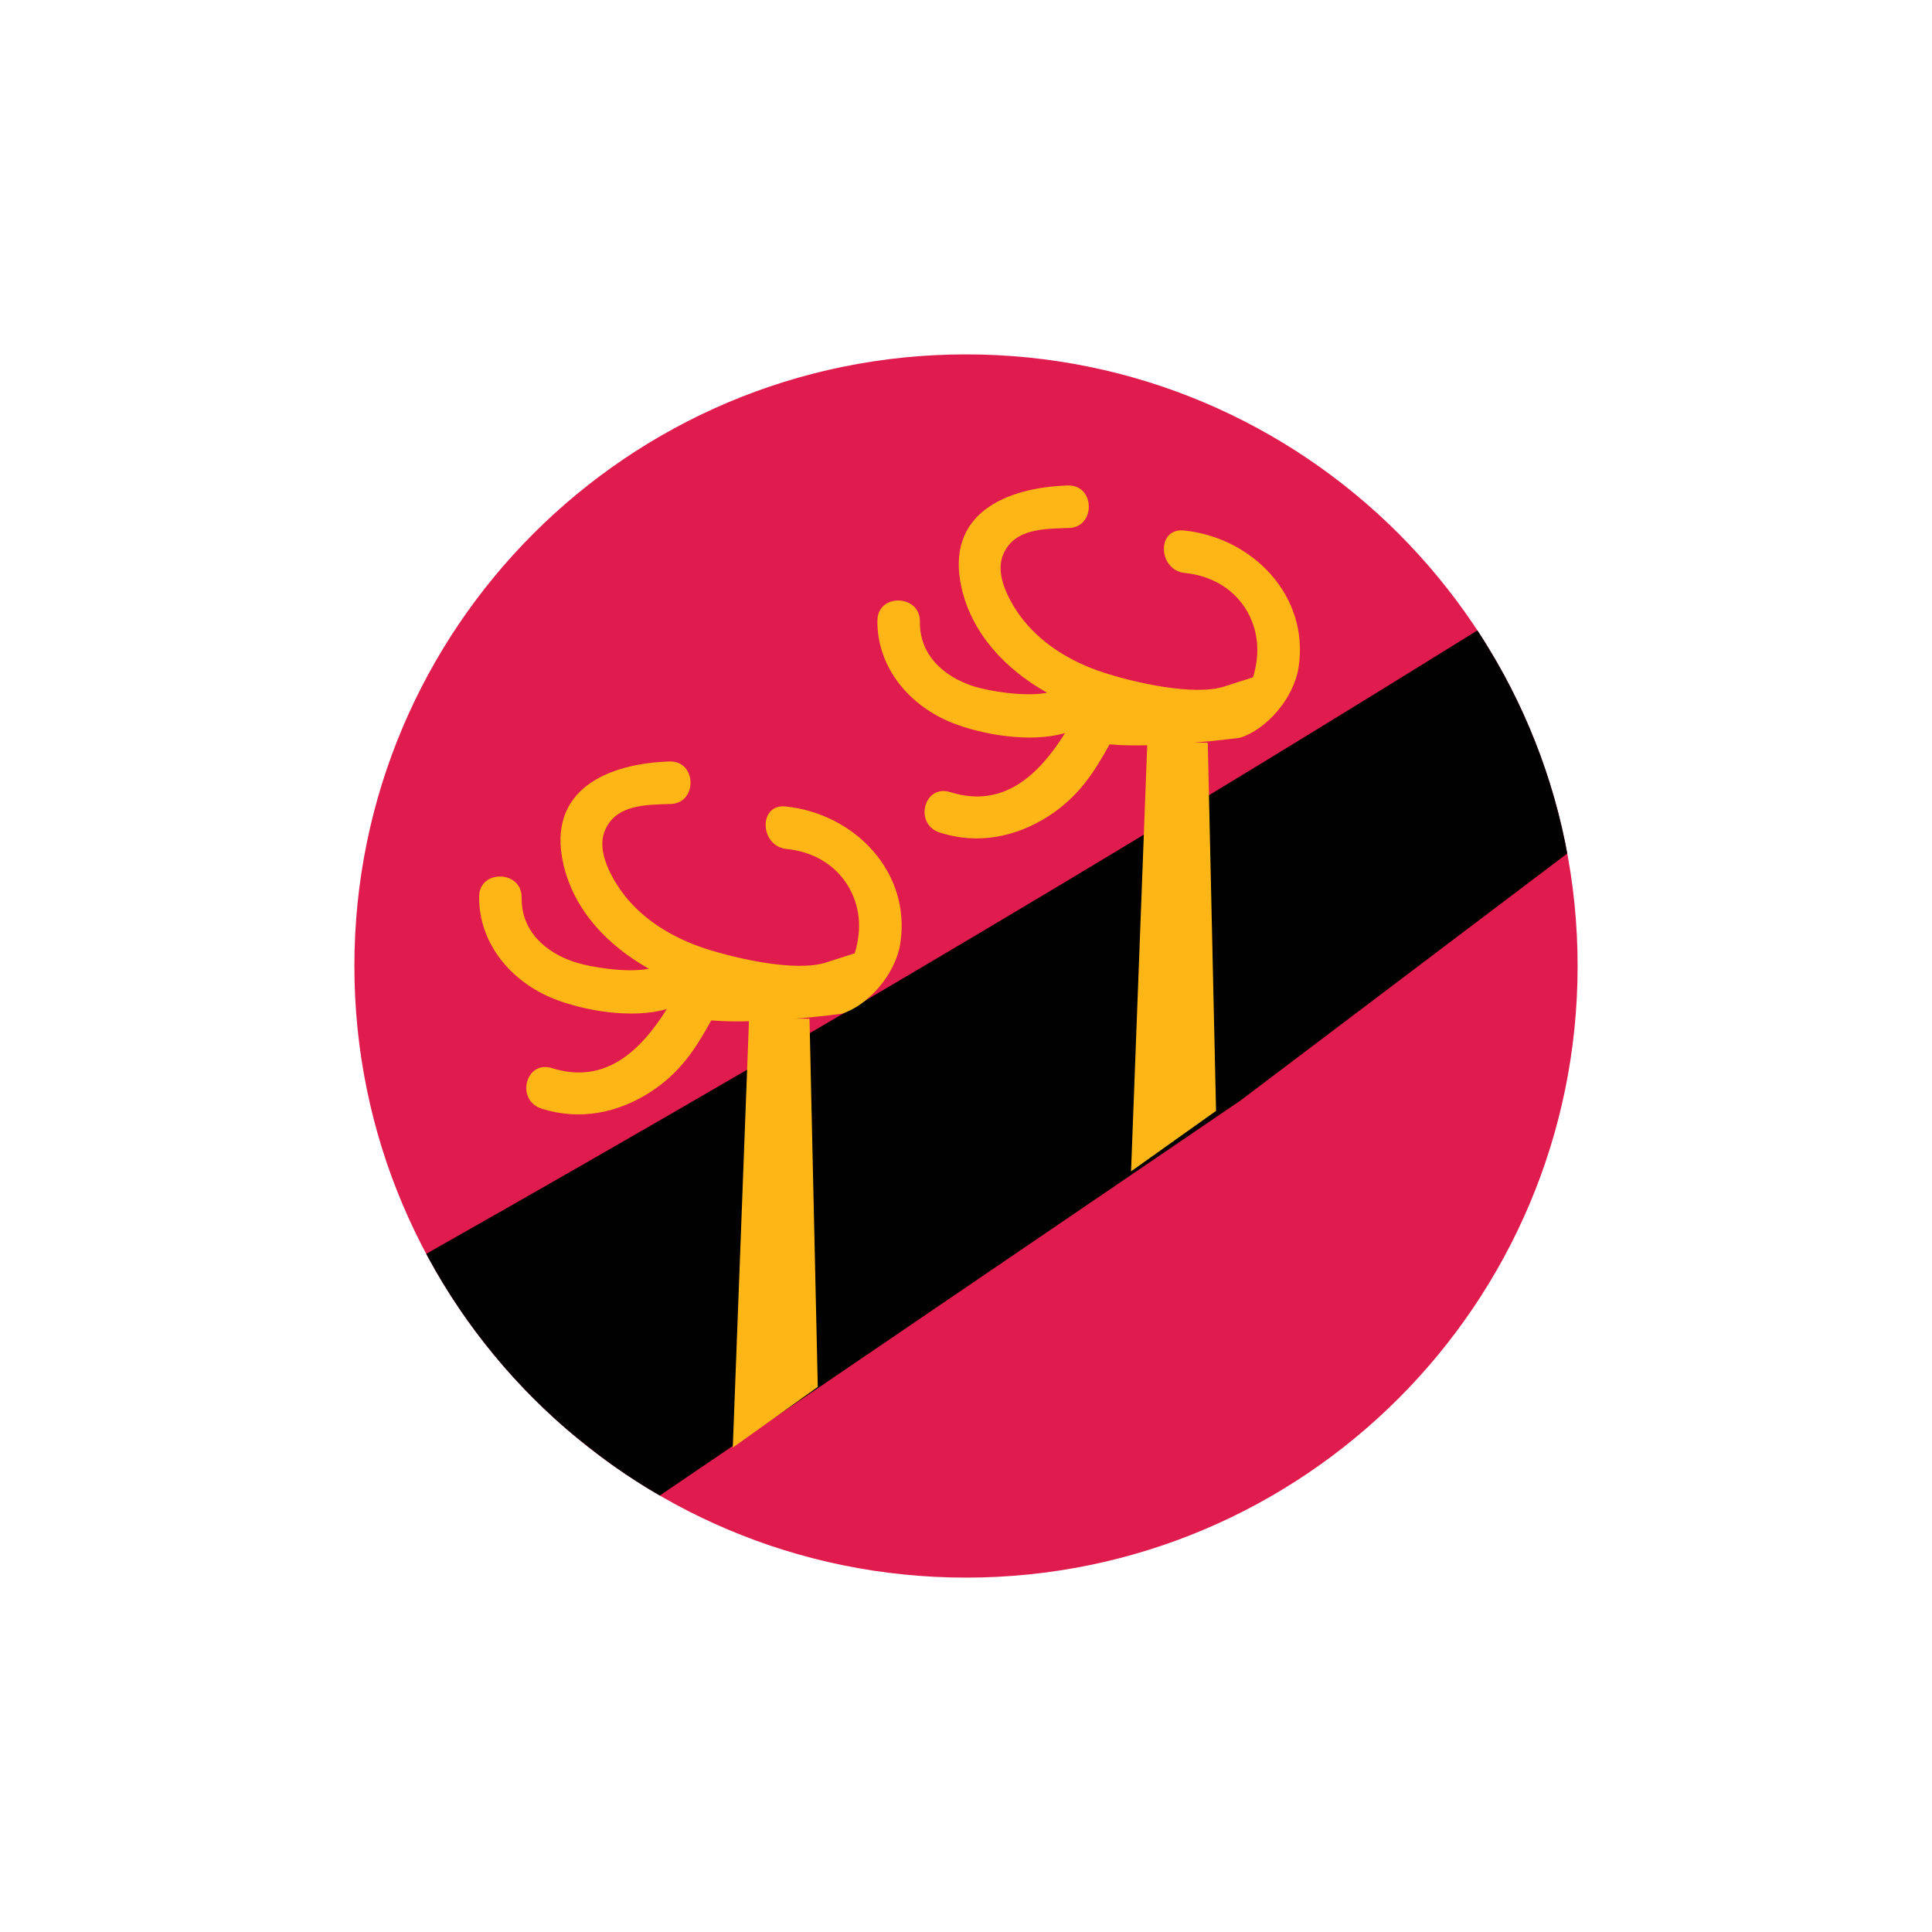
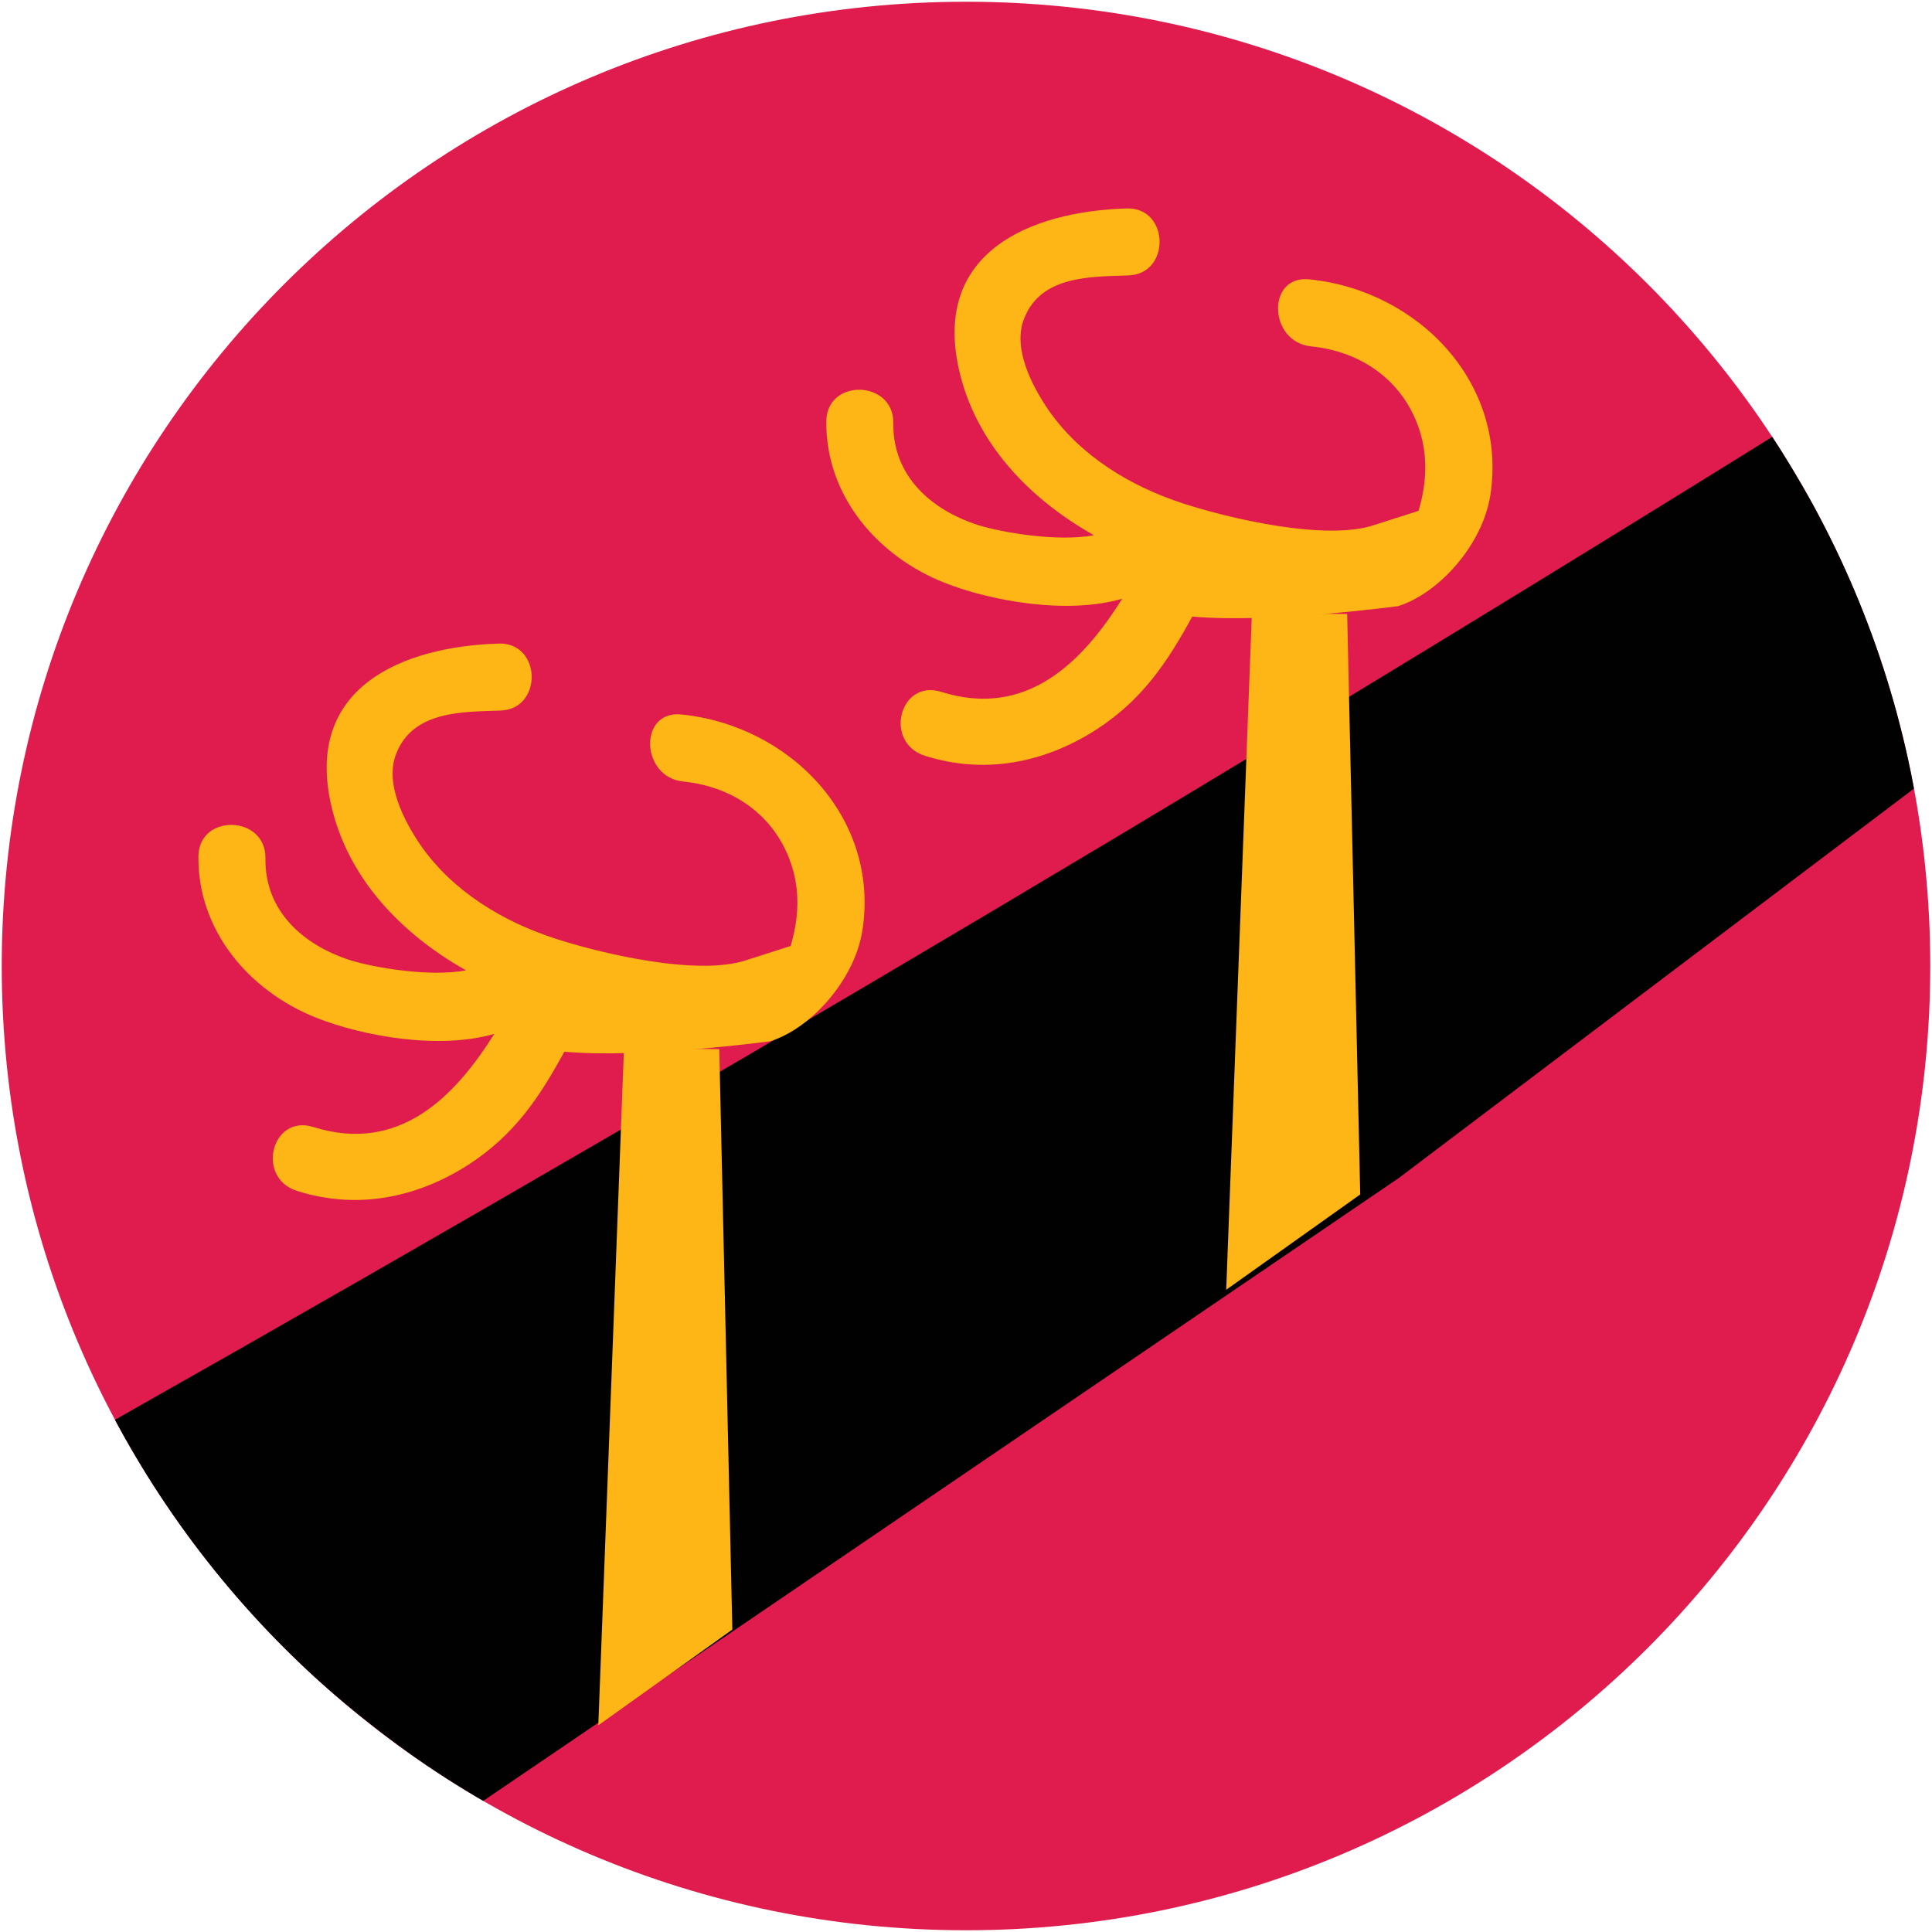
- <svg xmlns="http://www.w3.org/2000/svg" id="b6b2bf13-7d0d-497d-9eb8-1a9307121cc0" data-name="e73e879e-5b35-4b39-89ff-131efe4008b3" viewBox="0 0 700 700">
+ <svg xmlns="http://www.w3.org/2000/svg" id="b6b2bf13-7d0d-497d-9eb8-1a9307121cc0" data-name="e73e879e-5b35-4b39-89ff-131efe4008b3" viewBox="128 128 444 444">
  <defs>
    <clipPath id="a60a2fcc-f452-4c5a-9f75-1a3b178da58f">
      <circle cx="350" cy="350" r="221.6" style="fill:none" />
    </clipPath>
  </defs>
  <g style="clip-path:url(#a60a2fcc-f452-4c5a-9f75-1a3b178da58f)">
    <circle cx="350" cy="350" r="221.6" style="fill:#df1c4d" />
  </g>
  <g style="clip-path:url(#a60a2fcc-f452-4c5a-9f75-1a3b178da58f)">
    <path d="M154.4,454.3a201.08,201.08,0,0,0,13.1,21.8,223,223,0,0,0,23.6,28.4,217.89,217.89,0,0,0,22,19.7A223.47,223.47,0,0,0,239,541.9c24.2-16.4,81.1-55.1,105.3-71.6q52.65-35.85,105.2-71.6l118.4-89.5c-.9-4.9-2.2-11-4.1-17.9a205.11,205.11,0,0,0-8.4-24.8,212.47,212.47,0,0,0-10.9-22.8c-3.4-6.1-6.6-11.3-9.2-15.3q-74.85,46.5-150.6,91.9Q270.4,388.7,154.4,454.3Z" style="fill:#010101" />
  </g>
  <g style="clip-path:url(#a60a2fcc-f452-4c5a-9f75-1a3b178da58f)">
    <path d="M299.7,348.6c-11.3,3.9-34-1.6-44.1-4.9-12-3.9-23.5-10.8-30.9-21.4-3.9-5.7-8.4-14.4-5.6-21.2,3.9-9.8,15.3-9.5,23.9-9.8,9.8-.3,9.5-15.7-.4-15.4-22.4.7-44.6,10.2-38.5,37.1,3.8,16.8,16.1,29.6,31,38-8.5,1.6-21.4-.7-26.5-2.3-11-3.5-19.8-11.4-19.6-23.5.1-9.9-15.3-10.3-15.4-.4-.2,16.9,11.5,30.9,27.1,37.1,10.6,4.2,28.1,7.4,40.9,3.7-9.1,14.5-21.9,27.6-41.6,21.4-9.6-3-13.3,11.7-3.7,14.7,13.9,4.4,27.6,1.5,39.3-6,10.7-6.9,16.4-15.6,22.1-26,17.7,1.6,47.3-2.4,47.3-2.4,9.3-2.9,19.4-14,21.2-25.5,4-25.9-16.7-47.1-41.6-49.6-9.9-1-9.4,14.4.4,15.4,8.9.9,17.1,5.1,22.1,13.1,4.5,7.4,5.3,15.7,2.6,24.7" style="fill:#fdb615" />
  </g>
  <g style="clip-path:url(#a60a2fcc-f452-4c5a-9f75-1a3b178da58f)">
    <path d="M293.3,369.1l3,133.4-30.8,22,5.9-155.6ZM444,248.6c-11.3,3.9-34-1.6-44.1-4.9-12-3.9-23.5-10.8-30.9-21.4-3.9-5.7-8.4-14.4-5.6-21.2,3.9-9.8,15.3-9.5,23.9-9.8,9.8-.3,9.5-15.7-.4-15.4-22.4.7-44.6,10.2-38.5,37.1,3.8,16.8,16.1,29.6,31,38-8.5,1.6-21.4-.7-26.5-2.3-11-3.5-19.8-11.4-19.6-23.5.1-9.9-15.3-10.3-15.4-.4-.2,16.9,11.5,30.9,27.1,37.1,10.6,4.2,28.1,7.4,40.9,3.7-9.1,14.5-21.9,27.6-41.6,21.4-9.6-3-13.3,11.7-3.7,14.7,13.9,4.4,27.6,1.5,39.3-6,10.7-6.9,16.4-15.6,22.1-26,17.7,1.6,47.3-2.4,47.3-2.4,9.3-2.9,19.4-14,21.2-25.5,4-25.9-16.7-47.1-41.6-49.6-9.9-1-9.4,14.4.4,15.4,8.9.9,17.1,5.1,22.1,13.1,4.5,7.4,5.3,15.7,2.6,24.7" style="fill:#fdb615" />
  </g>
  <g style="clip-path:url(#a60a2fcc-f452-4c5a-9f75-1a3b178da58f)">
    <path d="M437.6,269.1l3,133.4-30.8,21.9,5.9-155.5Z" style="fill:#fdb615" />
  </g>
</svg>
